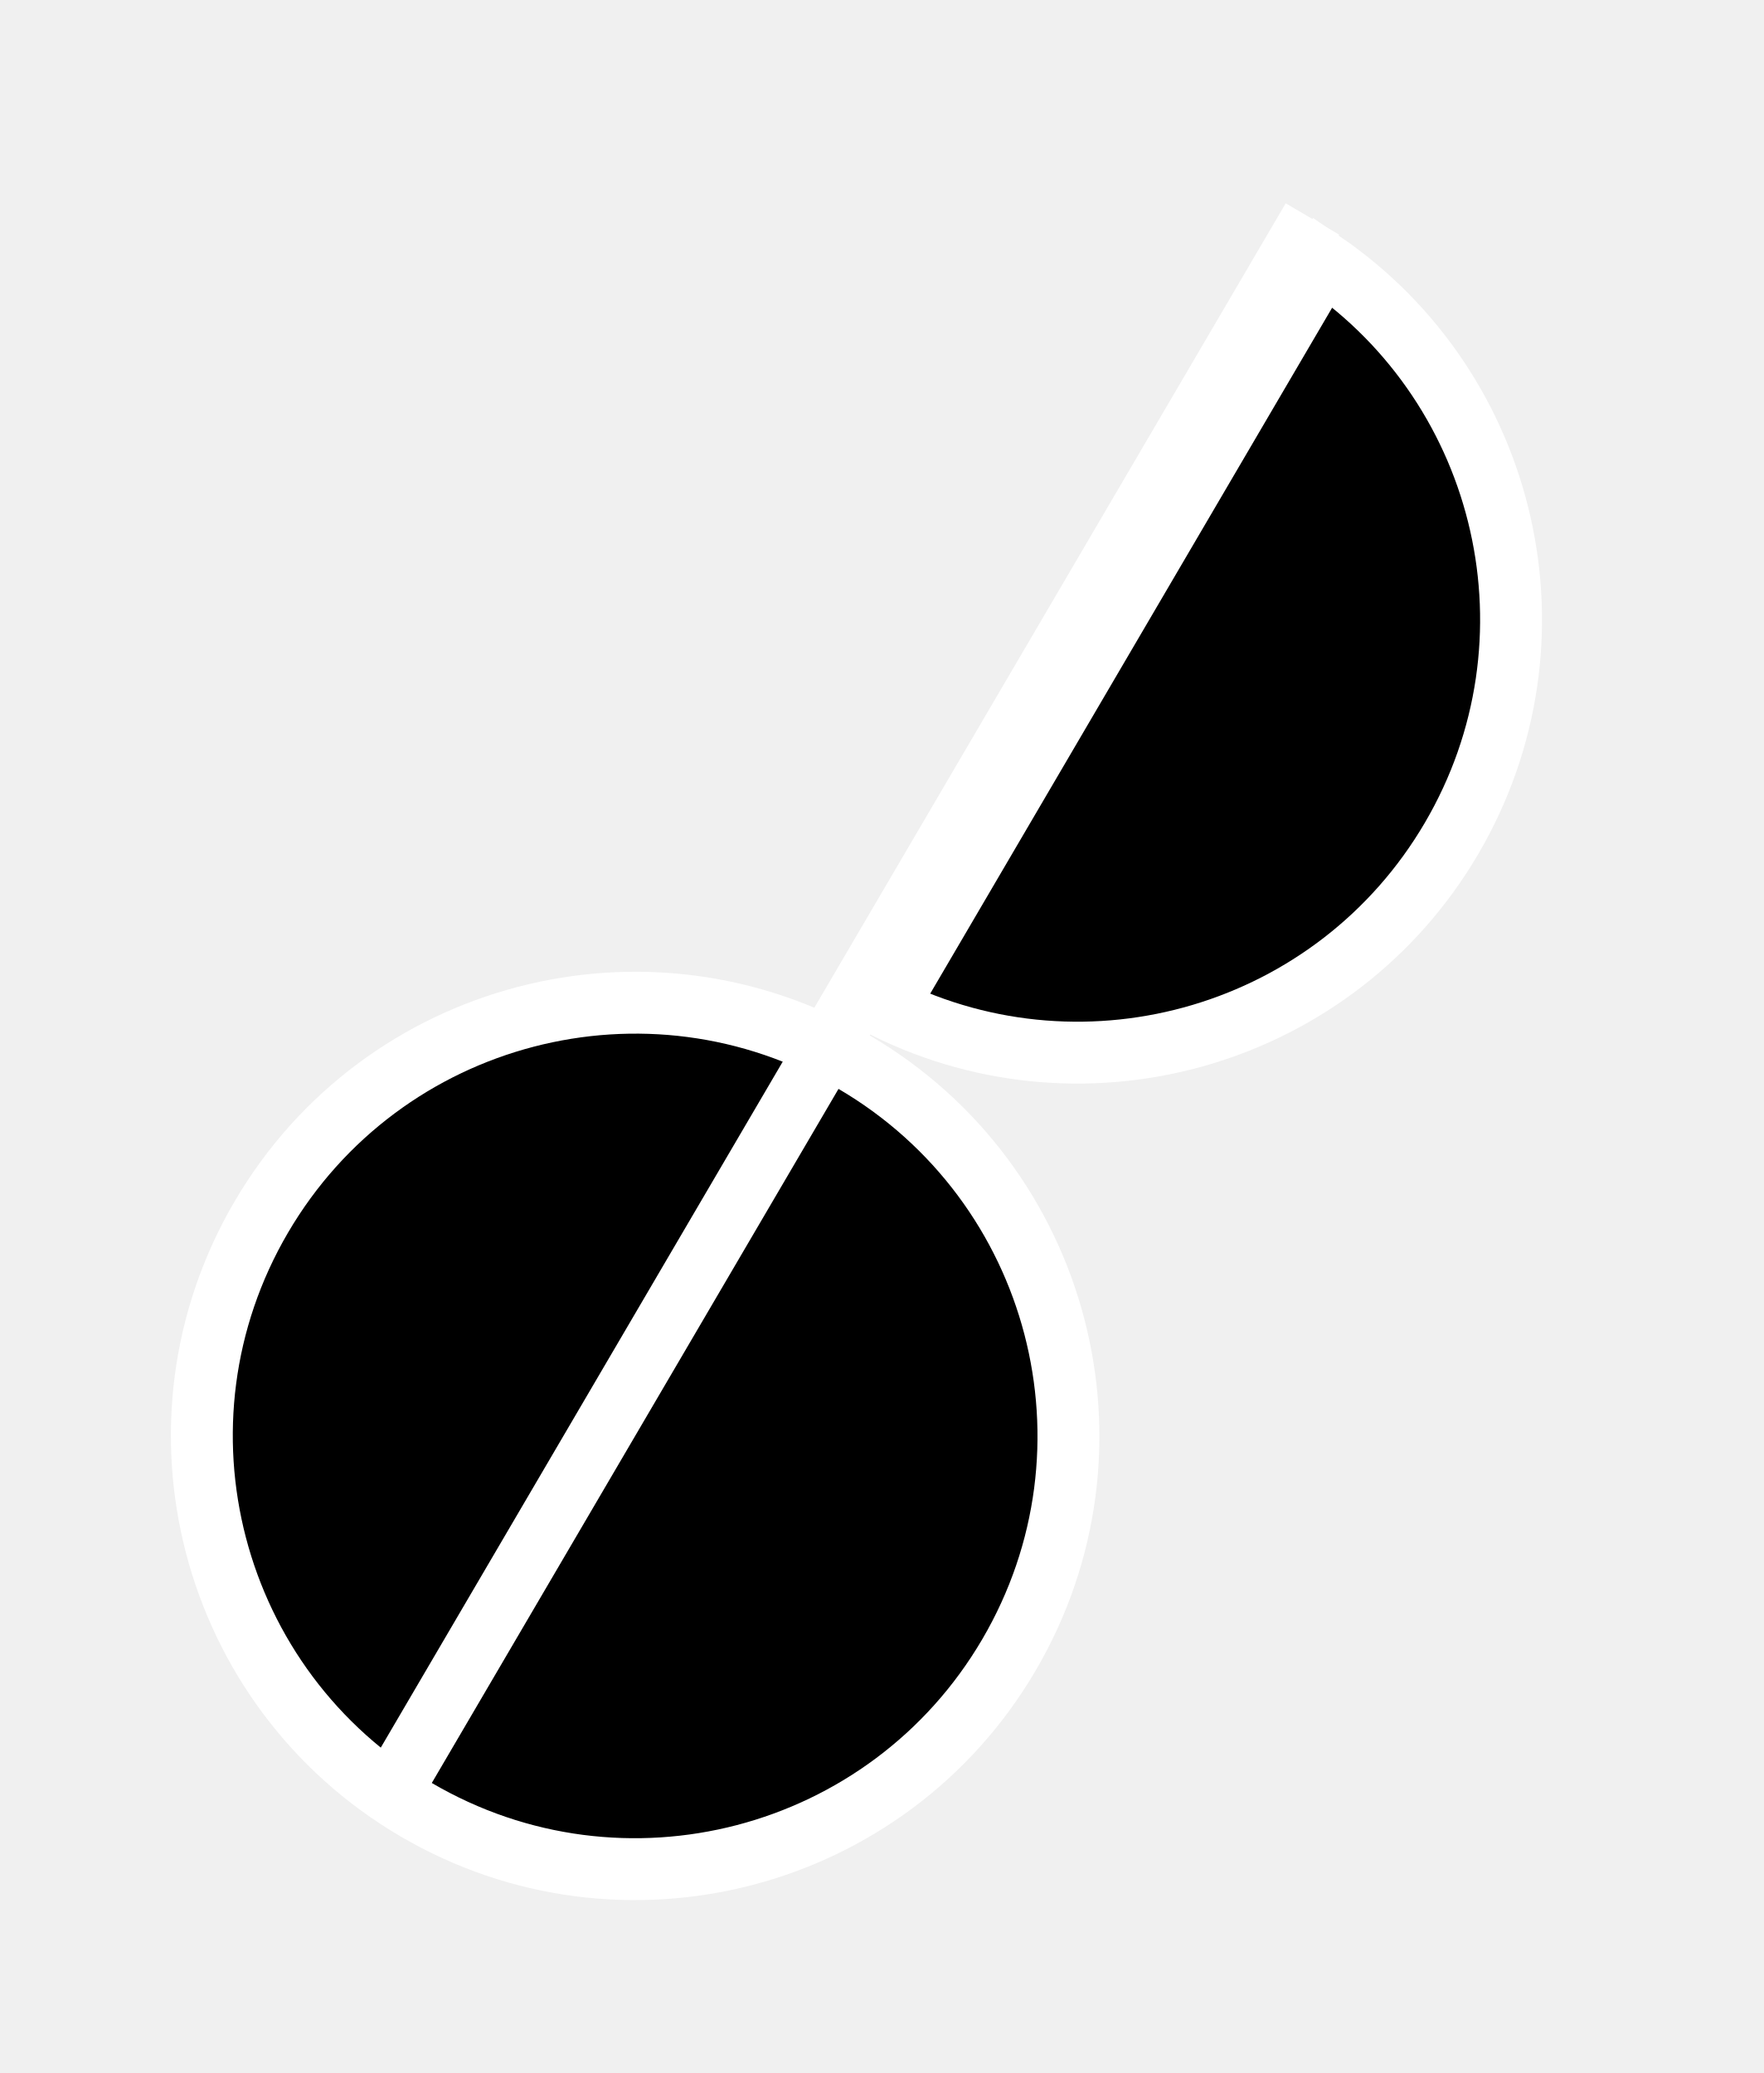
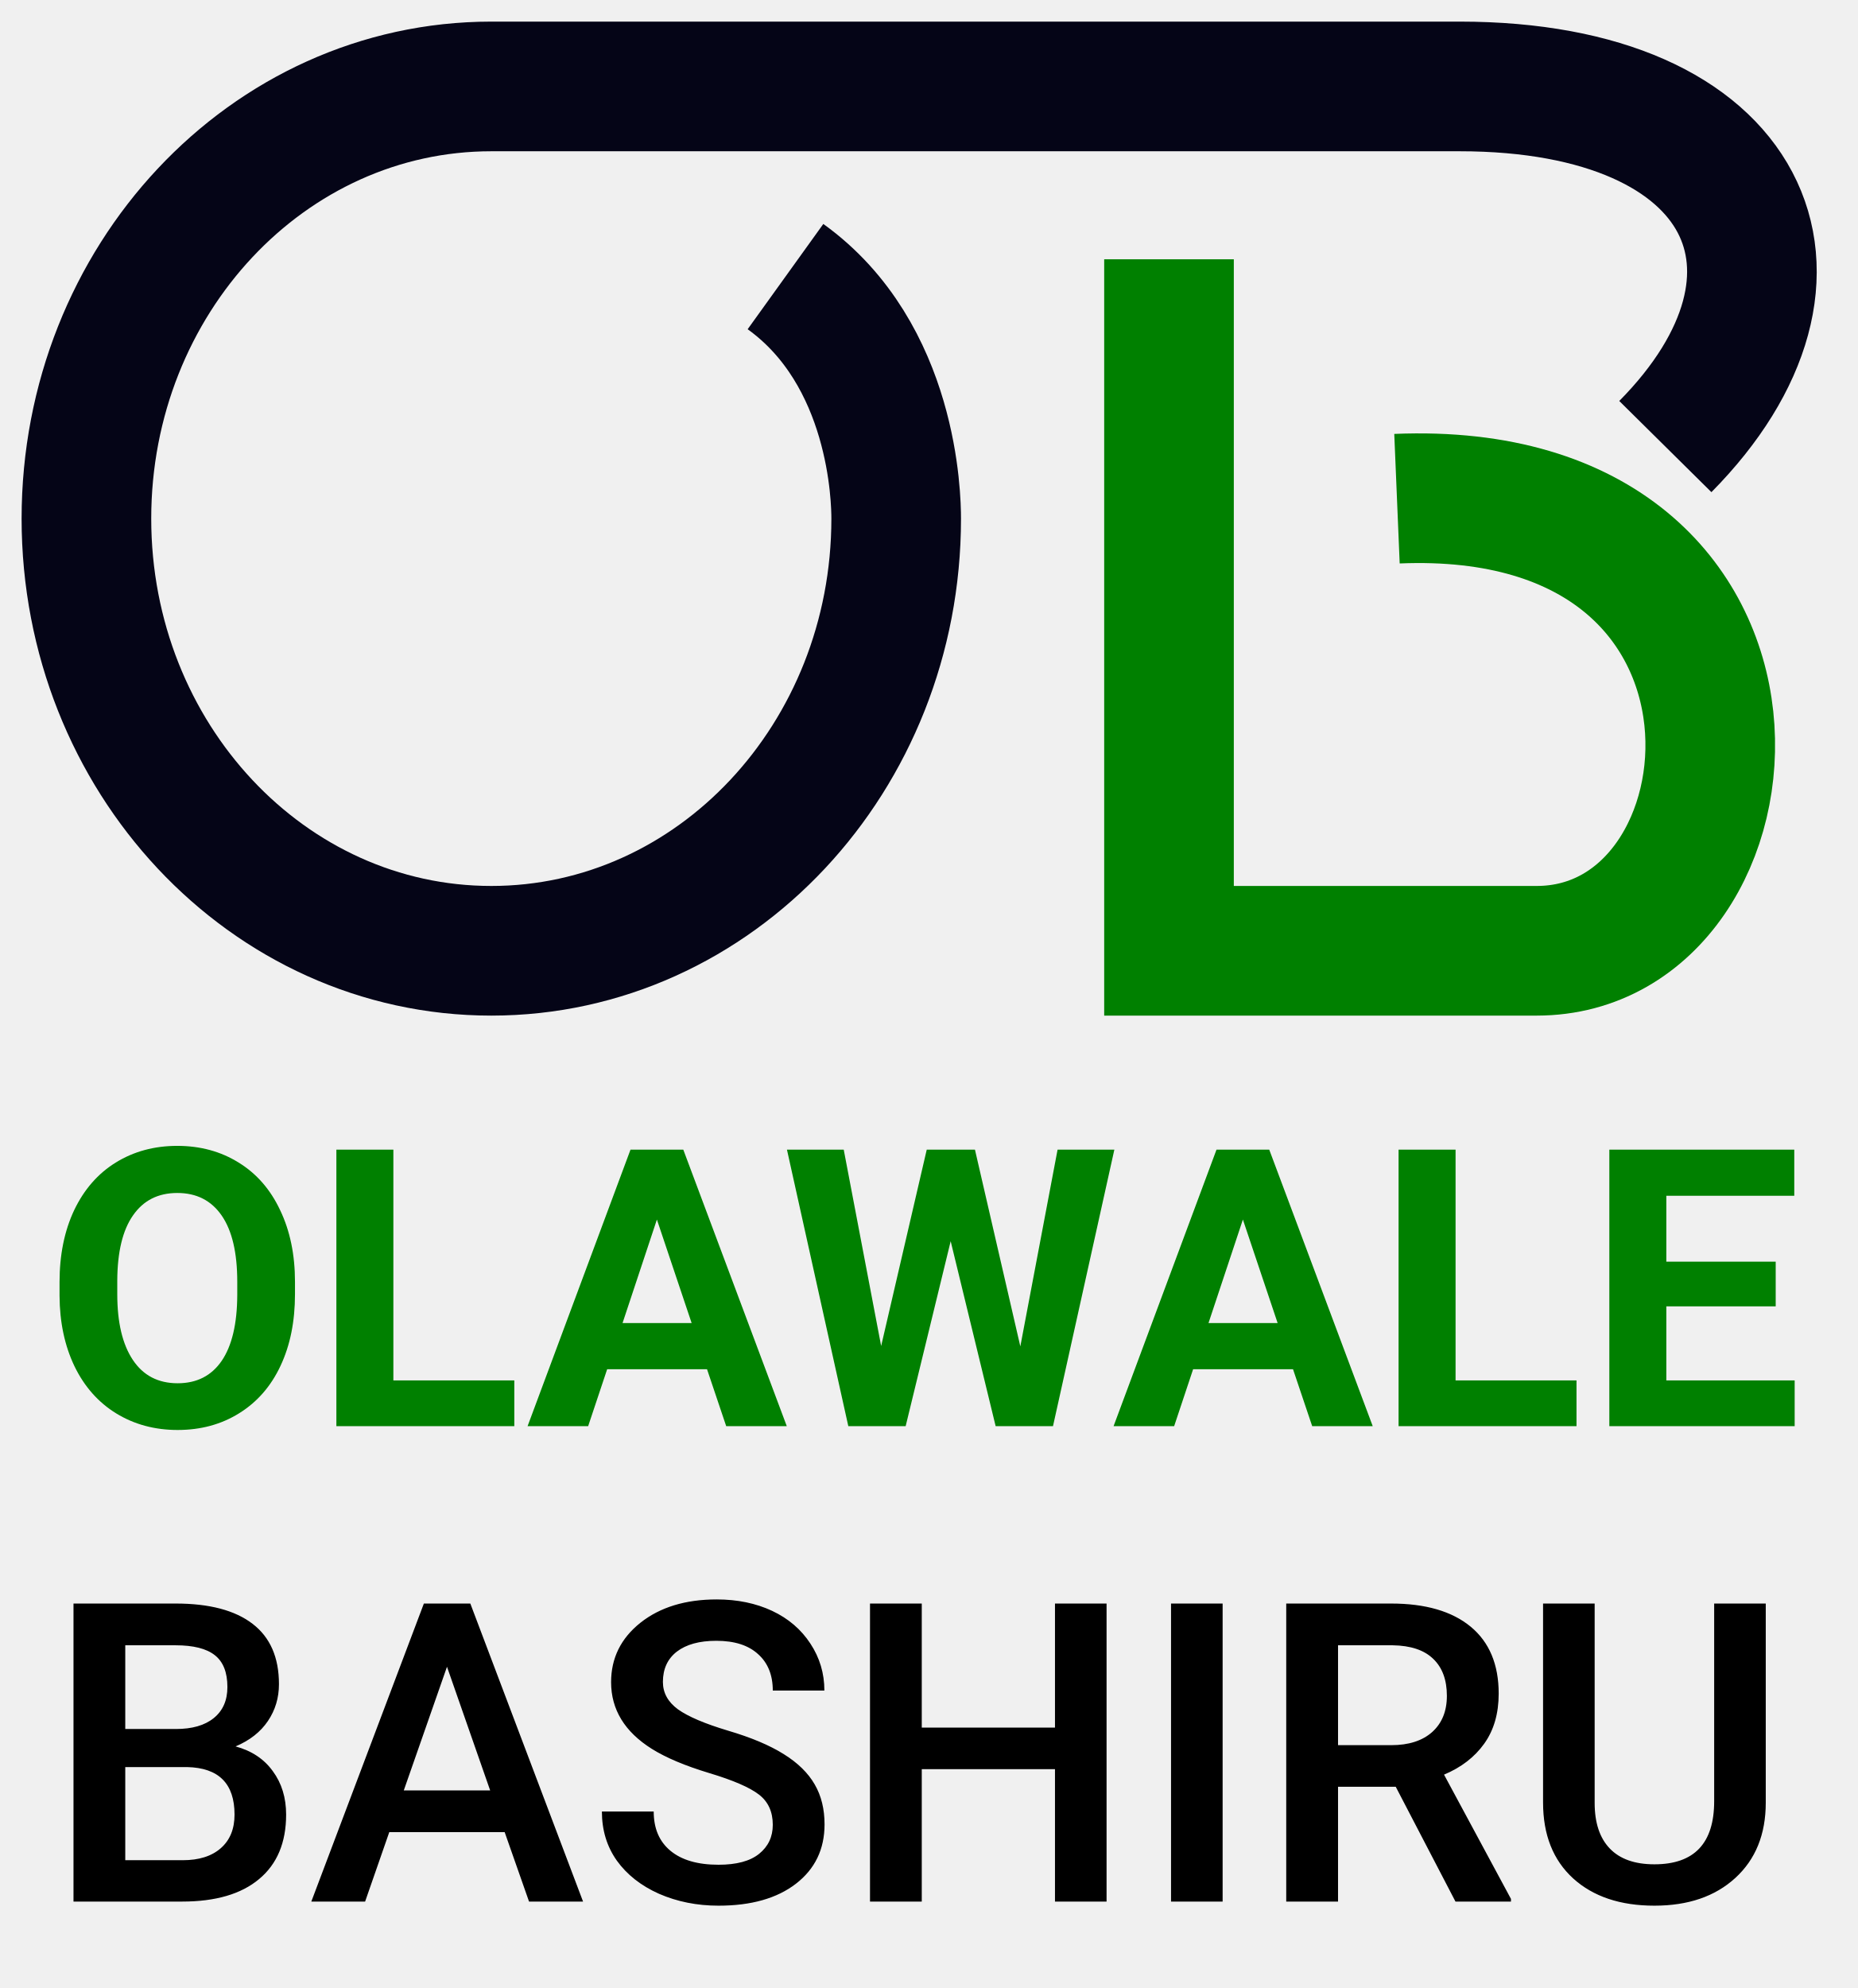
- <svg xmlns="http://www.w3.org/2000/svg" width="57" height="67" viewBox="0 0 57 67" fill="none">
-   <circle cx="20.525" cy="46.41" r="14" transform="rotate(30.365 20.5253 46.4096)" fill="black" stroke="white" stroke-width="2" />
-   <path d="M46.907 27.097C43.169 33.478 35.159 35.805 28.631 32.574L28.704 32.45L30.329 29.677L35.69 20.525L41.052 11.373L42.677 8.6L42.75 8.476C48.759 12.591 50.646 20.715 46.907 27.097Z" fill="black" stroke="white" stroke-width="2" />
-   <line x1="42.41" y1="7.077" x2="12.585" y2="57.984" stroke="white" stroke-width="2" />
+ <svg xmlns="http://www.w3.org/2000/svg" width="43" height="46" viewBox="0 0 43 46" fill="none">
+   <path d="M38.542 10.333C42.457 6.375 40.512 2 33.781 2C27.05 2 16.546 2 11.371 2C6.195 2 2 6.477 2 12C2 17.523 6.195 22 11.371 22C16.546 22 20.741 17.523 20.741 12C20.741 11.538 20.683 8.2 18.179 6.4" stroke="#050517" stroke-width="3" />
+   <path d="M32.331 11.539C41.885 11.139 40.946 22 35.563 22C30.18 22 32.855 22 27.055 22C27.055 15.6 27.055 12.4 27.055 6" stroke="#008000" stroke-width="3" />
+   <path d="M6.827 29.946C6.827 30.576 6.716 31.128 6.493 31.602C6.271 32.077 5.951 32.443 5.535 32.701C5.122 32.959 4.647 33.088 4.111 33.088C3.581 33.088 3.108 32.96 2.692 32.706C2.276 32.451 1.954 32.087 1.725 31.616C1.497 31.141 1.381 30.596 1.378 29.981V29.665C1.378 29.035 1.491 28.481 1.716 28.003C1.945 27.523 2.266 27.155 2.679 26.9C3.095 26.643 3.569 26.514 4.103 26.514C4.636 26.514 5.109 26.643 5.522 26.9C5.938 27.155 6.259 27.523 6.484 28.003C6.713 28.481 6.827 29.033 6.827 29.66V29.946ZM5.491 29.656C5.491 28.985 5.371 28.475 5.131 28.127C4.891 27.778 4.548 27.604 4.103 27.604C3.66 27.604 3.319 27.776 3.079 28.122C2.838 28.465 2.717 28.969 2.714 29.634V29.946C2.714 30.599 2.834 31.106 3.074 31.466C3.314 31.827 3.66 32.007 4.111 32.007C4.554 32.007 4.894 31.834 5.131 31.488C5.368 31.14 5.488 30.633 5.491 29.968V29.656ZM9.104 31.941H11.903V33H7.785V26.602H9.104V31.941ZM16.363 31.682H14.052L13.612 33H12.21L14.592 26.602H15.814L18.209 33H16.807L16.363 31.682ZM14.408 30.614H16.007L15.203 28.219L14.408 30.614ZM23.614 31.154L24.476 26.602H25.79L24.37 33H23.043L22.002 28.72L20.96 33H19.633L18.213 26.602H19.527L20.393 31.145L21.448 26.602H22.564L23.614 31.154ZM29.925 31.682H27.613L27.174 33H25.772L28.154 26.602H29.375L31.77 33H30.369L29.925 31.682ZM27.969 30.614H29.569L28.765 28.219L27.969 30.614ZM33.687 31.941H36.486V33H32.368V26.602H33.687V31.941ZM41.096 30.227H38.565V31.941H41.535V33H37.246V26.602H41.526V27.669H38.565V29.194H41.096V30.227Z" fill="#008000" />
+   <path d="M1.701 44V37.104H4.064C4.844 37.104 5.438 37.26 5.845 37.573C6.253 37.885 6.456 38.351 6.456 38.97C6.456 39.286 6.371 39.57 6.2 39.823C6.03 40.075 5.781 40.271 5.452 40.41C5.825 40.511 6.112 40.702 6.314 40.983C6.519 41.261 6.622 41.596 6.622 41.987C6.622 42.634 6.414 43.132 5.997 43.479C5.583 43.826 4.99 44 4.216 44H1.701ZM2.899 40.888V43.043H4.23C4.606 43.043 4.9 42.95 5.111 42.764C5.323 42.578 5.428 42.319 5.428 41.987C5.428 41.27 5.062 40.904 4.33 40.888H2.899ZM2.899 40.007H4.074C4.446 40.007 4.737 39.924 4.945 39.756C5.157 39.586 5.263 39.346 5.263 39.036C5.263 38.695 5.165 38.449 4.969 38.297C4.776 38.146 4.475 38.07 4.064 38.07H2.899V40.007ZM11.68 42.394H9.009L8.45 44H7.205L9.81 37.104H10.885L13.494 44H12.244L11.68 42.394ZM9.345 41.428H11.344L10.345 38.567L9.345 41.428ZM17.885 42.224C17.885 41.921 17.778 41.687 17.563 41.523C17.351 41.359 16.968 41.193 16.412 41.026C15.856 40.858 15.414 40.672 15.086 40.467C14.457 40.072 14.143 39.557 14.143 38.923C14.143 38.367 14.369 37.909 14.821 37.549C15.275 37.189 15.864 37.009 16.587 37.009C17.067 37.009 17.495 37.098 17.871 37.274C18.247 37.451 18.542 37.704 18.756 38.032C18.971 38.358 19.079 38.719 19.079 39.117H17.885C17.885 38.757 17.771 38.476 17.544 38.274C17.32 38.069 16.998 37.966 16.578 37.966C16.186 37.966 15.882 38.05 15.664 38.217C15.449 38.384 15.342 38.618 15.342 38.918C15.342 39.17 15.458 39.382 15.692 39.553C15.926 39.72 16.311 39.884 16.848 40.045C17.384 40.203 17.816 40.385 18.141 40.59C18.466 40.792 18.704 41.026 18.856 41.291C19.008 41.553 19.083 41.861 19.083 42.214C19.083 42.789 18.862 43.247 18.42 43.588C17.981 43.926 17.384 44.095 16.63 44.095C16.131 44.095 15.672 44.003 15.252 43.82C14.835 43.634 14.51 43.378 14.276 43.053C14.045 42.727 13.93 42.349 13.93 41.916H15.129C15.129 42.308 15.258 42.611 15.517 42.825C15.776 43.04 16.147 43.148 16.63 43.148C17.047 43.148 17.359 43.064 17.568 42.896C17.779 42.726 17.885 42.502 17.885 42.224ZM25.61 44H24.416V40.936H21.333V44H20.135V37.104H21.333V39.974H24.416V37.104H25.61V44ZM28.296 44H27.102V37.104H28.296V44ZM32.302 41.343H30.967V44H29.768V37.104H32.194C32.989 37.104 33.603 37.282 34.036 37.639C34.468 37.996 34.685 38.512 34.685 39.188C34.685 39.649 34.573 40.036 34.349 40.348C34.127 40.658 33.818 40.896 33.42 41.063L34.969 43.938V44H33.685L32.302 41.343ZM30.967 40.381H32.198C32.602 40.381 32.918 40.28 33.145 40.078C33.373 39.873 33.486 39.594 33.486 39.24C33.486 38.871 33.381 38.585 33.169 38.383C32.961 38.181 32.648 38.076 32.231 38.07H30.967V40.381ZM40.866 37.104V41.712C40.866 42.445 40.63 43.026 40.16 43.455C39.693 43.882 39.069 44.095 38.289 44.095C37.5 44.095 36.873 43.885 36.409 43.465C35.945 43.042 35.712 42.456 35.712 41.708V37.104H36.906V41.717C36.906 42.178 37.023 42.53 37.257 42.773C37.49 43.016 37.834 43.138 38.289 43.138C39.211 43.138 39.672 42.652 39.672 41.679V37.104H40.866Z" fill="black" />
</svg>
